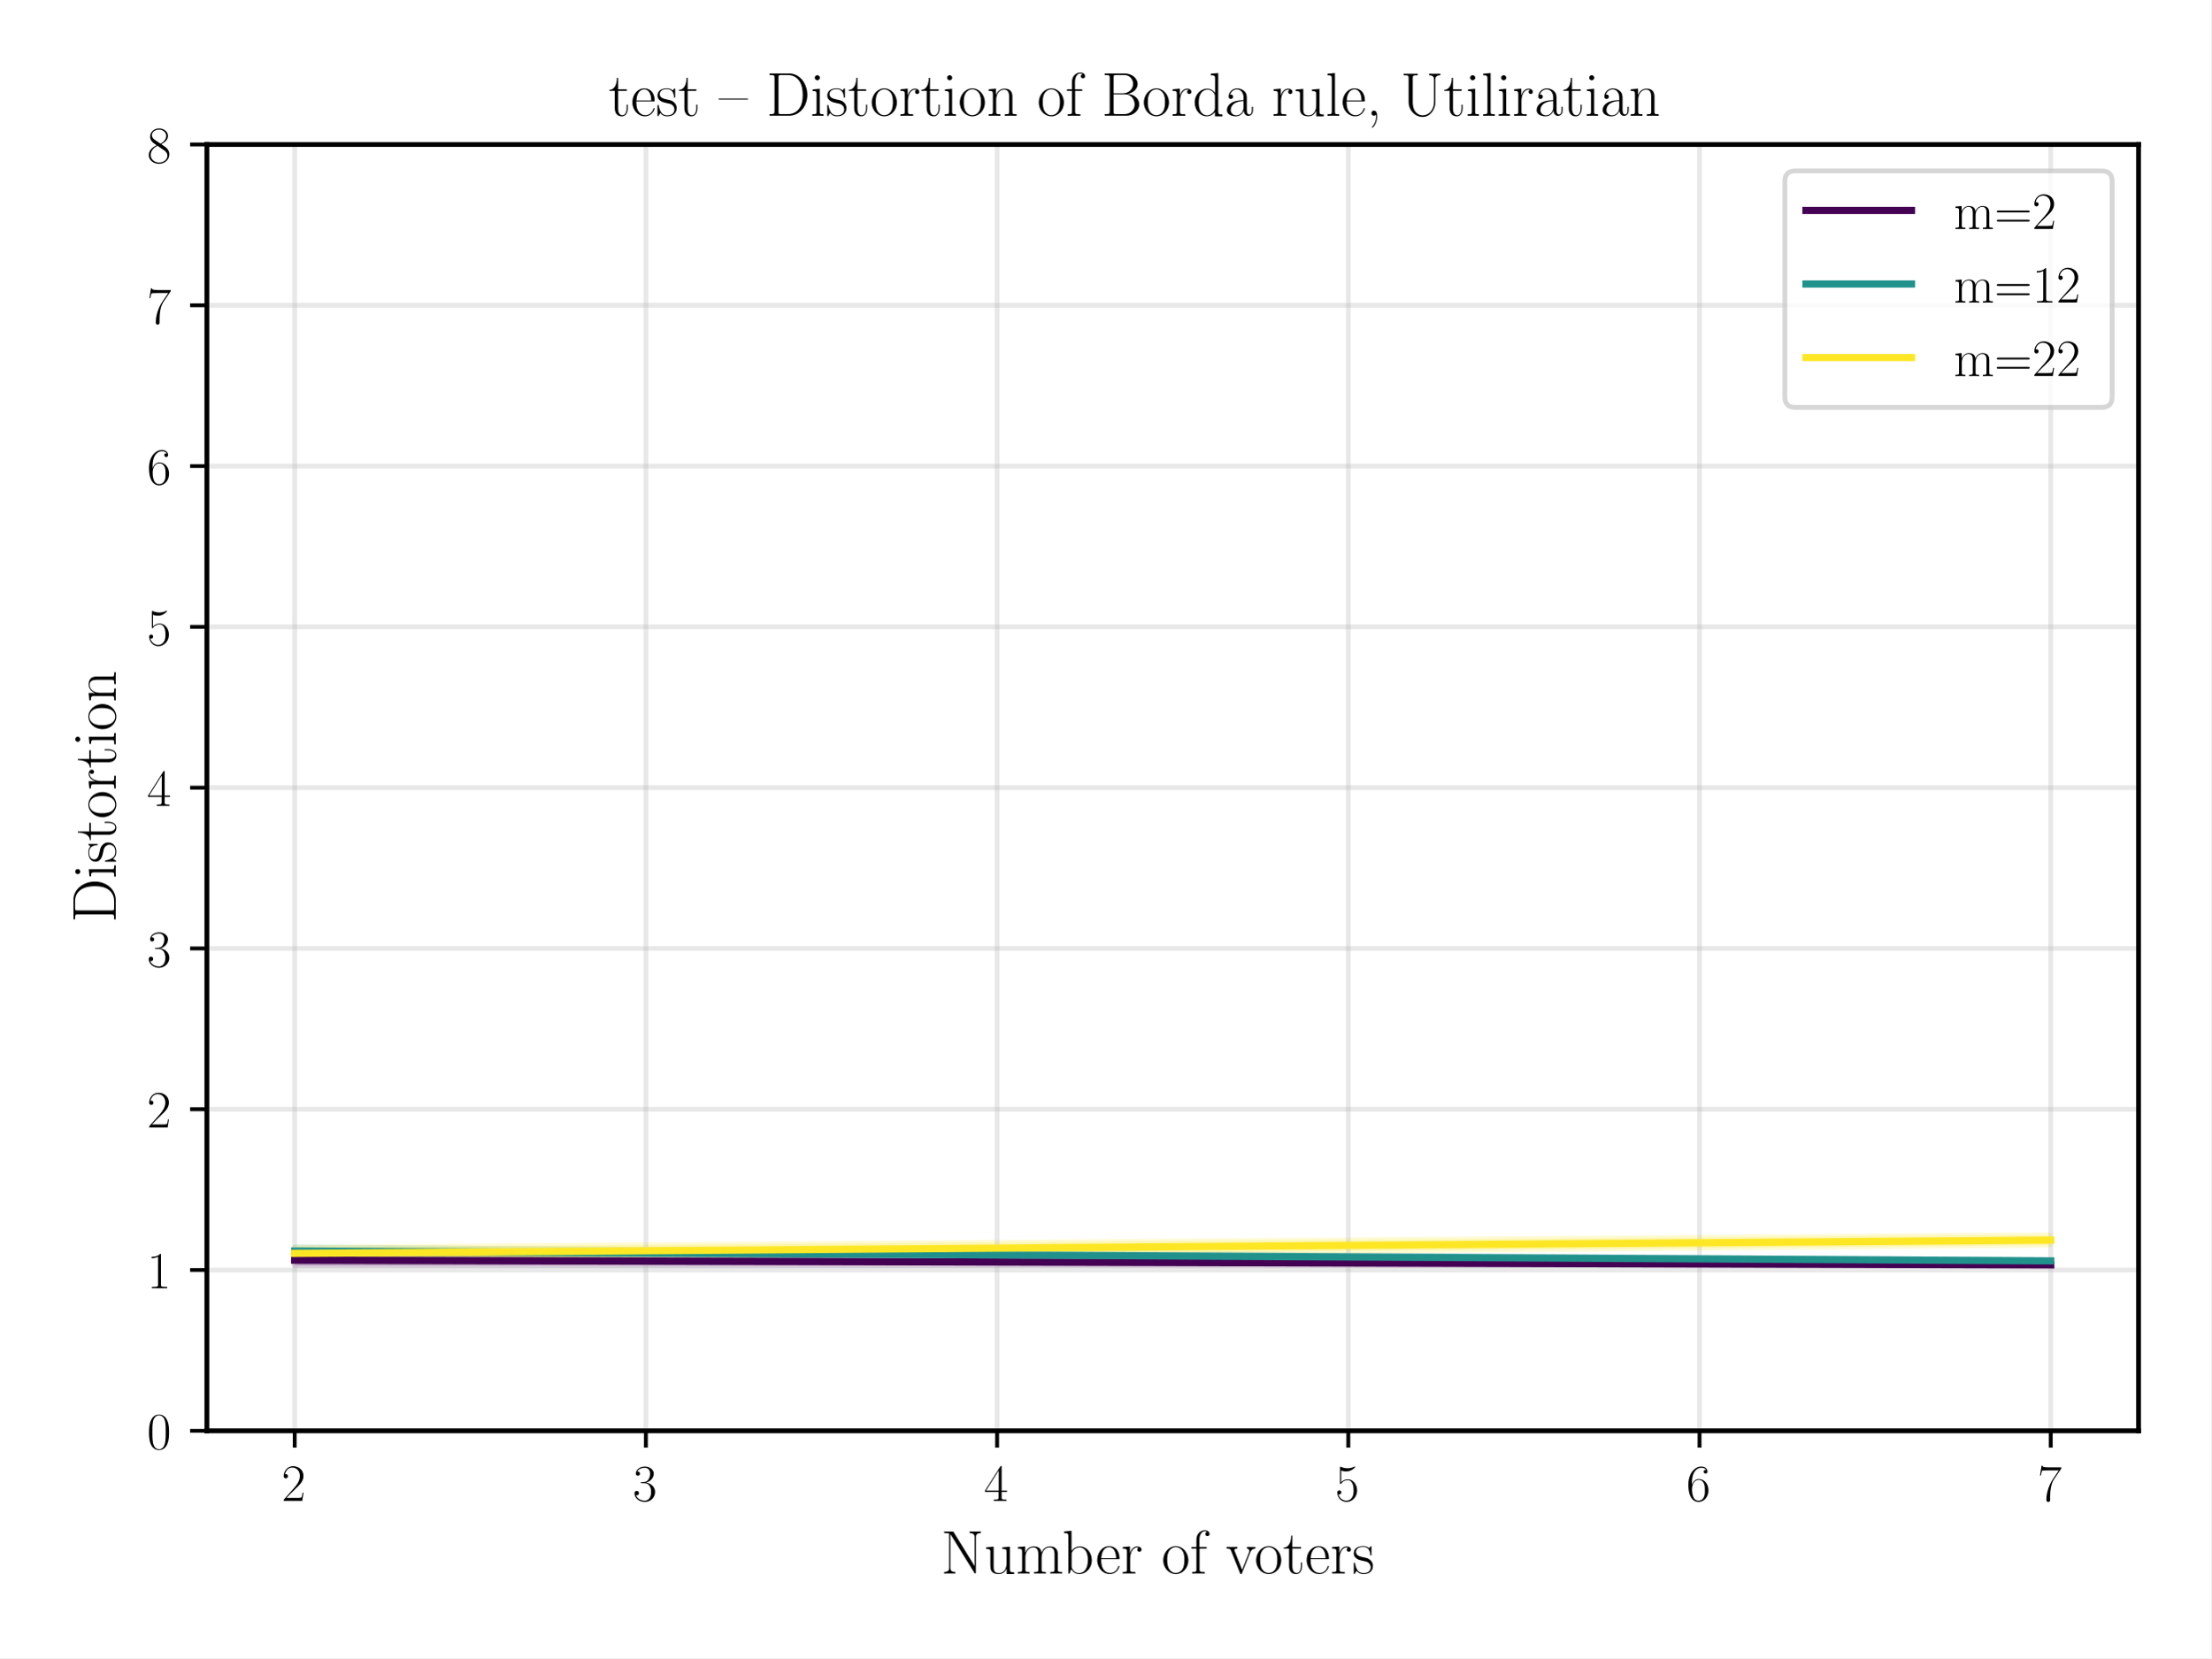
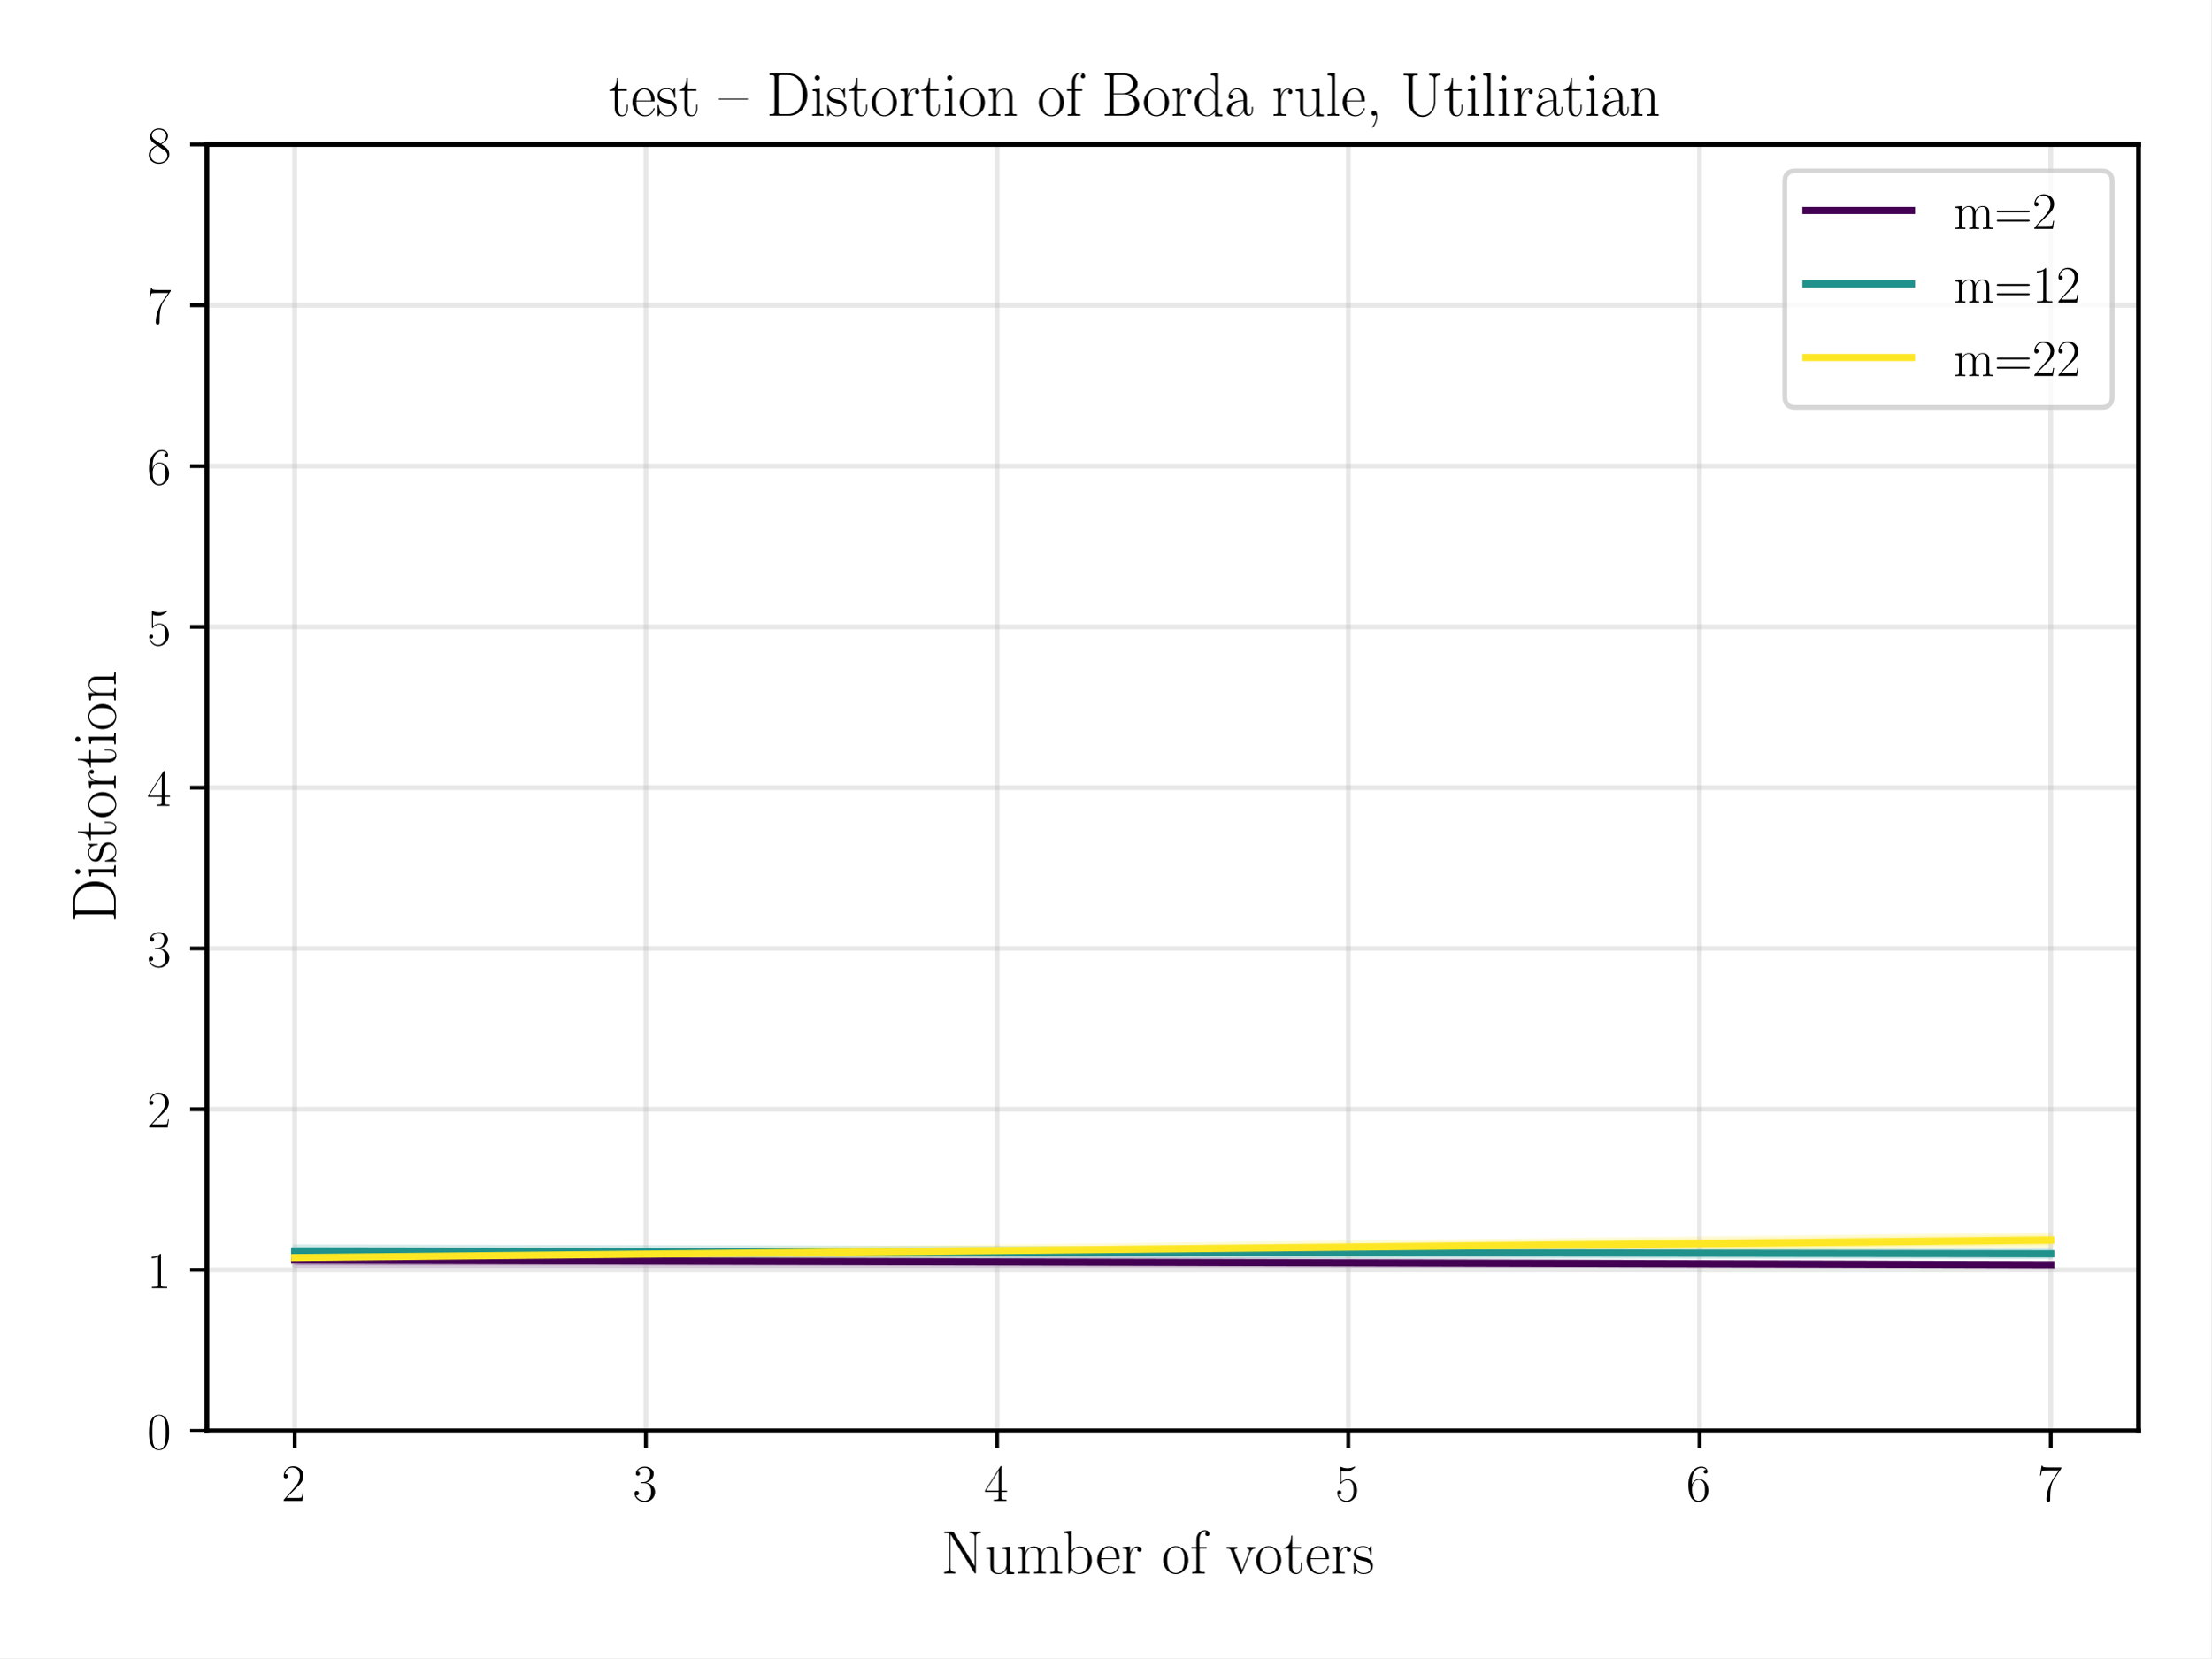
<svg xmlns="http://www.w3.org/2000/svg" xmlns:xlink="http://www.w3.org/1999/xlink" width="460.8pt" height="345.6pt" viewBox="0 0 460.8 345.6" version="1.1">
  <defs>
    <style type="text/css">*{stroke-linejoin: round; stroke-linecap: butt}</style>
  </defs>
  <g id="figure_1">
    <g id="patch_1">
      <path d="M 0 345.6  L 460.8 345.6  L 460.8 0  L 0 0  z " style="fill: #ffffff" />
    </g>
    <g id="axes_1">
      <g id="patch_2">
        <path d="M 43.112 298.226  L 445.68 298.226  L 445.68 30.114  L 43.112 30.114  z " style="fill: #ffffff" />
      </g>
      <g id="PolyCollection_1">
        <defs>
-           <path id="meb7ffbe7e9" d="M 61.41 -84.045  L 61.41 -81.81  L 427.381 -81.819  L 427.381 -82.095  L 427.381 -82.095  L 61.41 -84.045  z " style="stroke: #440154; stroke-opacity: 0.2" />
+           <path id="m16a89fe084" d="M 61.41 -84.045  L 61.41 -81.81  L 427.381 -81.819  L 427.381 -82.095  L 427.381 -82.095  L 61.41 -84.045  z " style="stroke: #440154; stroke-opacity: 0.2" />
        </defs>
-         <g clip-path="url(#padcb91bd7c)">
-           <use xlink:href="#meb7ffbe7e9" x="0" y="345.6" style="fill: #440154; fill-opacity: 0.2; stroke: #440154; stroke-opacity: 0.2" />
+         <g clip-path="url(#pe1d38654e1)">
+           <use xlink:href="#m16a89fe084" x="0" y="345.6" style="fill: #440154; fill-opacity: 0.2; stroke: #440154; stroke-opacity: 0.2" />
        </g>
      </g>
      <g id="PolyCollection_2">
        <defs>
-           <path id="m809e9a9ad5" d="M 61.41 -85.715  L 61.41 -83.941  L 427.381 -82.602  L 427.381 -82.986  L 427.381 -82.986  L 61.41 -85.715  z " style="stroke: #21918c; stroke-opacity: 0.2" />
+           <path id="mdd290b7a30" d="M 61.41 -85.715  L 61.41 -83.941  L 427.381 -83.661  L 427.381 -84.88  L 427.381 -84.88  L 61.41 -85.715  z " style="stroke: #21918c; stroke-opacity: 0.2" />
        </defs>
-         <g clip-path="url(#padcb91bd7c)">
-           <use xlink:href="#m809e9a9ad5" x="0" y="345.6" style="fill: #21918c; fill-opacity: 0.2; stroke: #21918c; stroke-opacity: 0.2" />
+         <g clip-path="url(#pe1d38654e1)">
+           <use xlink:href="#mdd290b7a30" x="0" y="345.6" style="fill: #21918c; fill-opacity: 0.2; stroke: #21918c; stroke-opacity: 0.2" />
        </g>
      </g>
      <g id="PolyCollection_3">
        <defs>
-           <path id="m29d7de7dad" d="M 61.41 -85.625  L 61.41 -83.07  L 427.381 -86.031  L 427.381 -88.213  L 427.381 -88.213  L 61.41 -85.625  z " style="stroke: #fde725; stroke-opacity: 0.2" />
+           <path id="m6c0b43d72c" d="M 61.41 -83.995  L 61.41 -82.942  L 427.381 -86.031  L 427.381 -88.213  L 427.381 -88.213  L 61.41 -83.995  z " style="stroke: #fde725; stroke-opacity: 0.2" />
        </defs>
-         <g clip-path="url(#padcb91bd7c)">
-           <use xlink:href="#m29d7de7dad" x="0" y="345.6" style="fill: #fde725; fill-opacity: 0.2; stroke: #fde725; stroke-opacity: 0.2" />
+         <g clip-path="url(#pe1d38654e1)">
+           <use xlink:href="#m6c0b43d72c" x="0" y="345.6" style="fill: #fde725; fill-opacity: 0.2; stroke: #fde725; stroke-opacity: 0.2" />
        </g>
      </g>
      <g id="matplotlib.axis_1">
        <g id="xtick_1">
          <g id="line2d_1">
-             <path d="M 61.41 298.226  L 61.41 30.114  " clip-path="url(#padcb91bd7c)" style="fill: none; stroke: #b0b0b0; stroke-opacity: 0.3; stroke-linecap: square" />
+             <path d="M 61.41 298.226  L 61.41 30.114  " clip-path="url(#pe1d38654e1)" style="fill: none; stroke: #b0b0b0; stroke-opacity: 0.3; stroke-linecap: square" />
          </g>
          <g id="line2d_2">
            <defs>
-               <path id="m201daa08e9" d="M 0 0  L 0 3.5  " style="stroke: #000000; stroke-width: 0.8" />
+               <path id="m25b49575ff" d="M 0 0  L 0 3.5  " style="stroke: #000000; stroke-width: 0.8" />
            </defs>
            <g>
-               <use xlink:href="#m201daa08e9" x="61.41" y="298.226" style="stroke: #000000; stroke-width: 0.8" />
+               <use xlink:href="#m25b49575ff" x="61.41" y="298.226" style="stroke: #000000; stroke-width: 0.8" />
            </g>
          </g>
          <g id="text_1">
            <g transform="translate(58.67063 312.8368) scale(0.11 -0.11)">
              <defs>
                <path id="CMR17-32" d="M 2669 989  L 2554 989  C 2490 536 2438 459 2413 420  C 2381 369 1920 369 1830 369  L 602 369  C 832 619 1280 1072 1824 1597  C 2214 1967 2669 2402 2669 3035  C 2669 3790 2067 4224 1395 4224  C 691 4224 262 3604 262 3030  C 262 2780 448 2748 525 2748  C 589 2748 781 2787 781 3010  C 781 3207 614 3264 525 3264  C 486 3264 448 3258 422 3245  C 544 3790 915 4058 1306 4058  C 1862 4058 2227 3617 2227 3035  C 2227 2479 1901 2000 1536 1584  L 262 146  L 262 0  L 2515 0  L 2669 989  z " transform="scale(0.015625)" />
              </defs>
              <use xlink:href="#CMR17-32" transform="scale(0.996264)" />
            </g>
          </g>
        </g>
        <g id="xtick_2">
          <g id="line2d_3">
-             <path d="M 134.605 298.226  L 134.605 30.114  " clip-path="url(#padcb91bd7c)" style="fill: none; stroke: #b0b0b0; stroke-opacity: 0.3; stroke-linecap: square" />
+             <path d="M 134.605 298.226  L 134.605 30.114  " clip-path="url(#pe1d38654e1)" style="fill: none; stroke: #b0b0b0; stroke-opacity: 0.3; stroke-linecap: square" />
          </g>
          <g id="line2d_4">
            <g>
-               <use xlink:href="#m201daa08e9" x="134.605" y="298.226" style="stroke: #000000; stroke-width: 0.8" />
+               <use xlink:href="#m25b49575ff" x="134.605" y="298.226" style="stroke: #000000; stroke-width: 0.8" />
            </g>
          </g>
          <g id="text_2">
            <g transform="translate(131.8648 312.8368) scale(0.11 -0.11)">
              <defs>
                <path id="CMR17-33" d="M 1414 2157  C 1984 2157 2234 1662 2234 1090  C 2234 320 1824 25 1453 25  C 1114 25 563 194 390 693  C 422 680 454 680 486 680  C 640 680 755 782 755 948  C 755 1133 614 1216 486 1216  C 378 1216 211 1165 211 926  C 211 335 787 -128 1466 -128  C 2176 -128 2720 430 2720 1085  C 2720 1707 2208 2157 1600 2227  C 2086 2328 2554 2756 2554 3329  C 2554 3820 2048 4179 1472 4179  C 890 4179 378 3829 378 3329  C 378 3110 544 3072 627 3072  C 762 3072 877 3155 877 3321  C 877 3486 762 3569 627 3569  C 602 3569 570 3569 544 3557  C 730 3959 1235 4032 1459 4032  C 1683 4032 2106 3925 2106 3320  C 2106 3143 2080 2828 1862 2550  C 1670 2304 1453 2304 1242 2284  C 1210 2284 1062 2269 1037 2269  C 992 2263 966 2257 966 2208  C 966 2163 973 2157 1101 2157  L 1414 2157  z " transform="scale(0.015625)" />
              </defs>
              <use xlink:href="#CMR17-33" transform="scale(0.996264)" />
            </g>
          </g>
        </g>
        <g id="xtick_3">
          <g id="line2d_5">
-             <path d="M 207.799 298.226  L 207.799 30.114  " clip-path="url(#padcb91bd7c)" style="fill: none; stroke: #b0b0b0; stroke-opacity: 0.3; stroke-linecap: square" />
+             <path d="M 207.799 298.226  L 207.799 30.114  " clip-path="url(#pe1d38654e1)" style="fill: none; stroke: #b0b0b0; stroke-opacity: 0.3; stroke-linecap: square" />
          </g>
          <g id="line2d_6">
            <g>
-               <use xlink:href="#m201daa08e9" x="207.799" y="298.226" style="stroke: #000000; stroke-width: 0.8" />
+               <use xlink:href="#m25b49575ff" x="207.799" y="298.226" style="stroke: #000000; stroke-width: 0.8" />
            </g>
          </g>
          <g id="text_3">
            <g transform="translate(205.0591 312.8368) scale(0.11 -0.11)">
              <defs>
                <path id="CMR17-34" d="M 2150 4122  C 2150 4256 2144 4256 2029 4256  L 128 1254  L 128 1088  L 1779 1088  L 1779 457  C 1779 224 1766 160 1318 160  L 1197 160  L 1197 0  C 1402 0 1747 0 1965 0  C 2182 0 2528 0 2733 0  L 2733 160  L 2611 160  C 2163 160 2150 224 2150 457  L 2150 1088  L 2803 1088  L 2803 1254  L 2150 1254  L 2150 4122  z M 1798 3703  L 1798 1254  L 256 1254  L 1798 3703  z " transform="scale(0.015625)" />
              </defs>
              <use xlink:href="#CMR17-34" transform="scale(0.996264)" />
            </g>
          </g>
        </g>
        <g id="xtick_4">
          <g id="line2d_7">
-             <path d="M 280.993 298.226  L 280.993 30.114  " clip-path="url(#padcb91bd7c)" style="fill: none; stroke: #b0b0b0; stroke-opacity: 0.3; stroke-linecap: square" />
+             <path d="M 280.993 298.226  L 280.993 30.114  " clip-path="url(#pe1d38654e1)" style="fill: none; stroke: #b0b0b0; stroke-opacity: 0.3; stroke-linecap: square" />
          </g>
          <g id="line2d_8">
            <g>
-               <use xlink:href="#m201daa08e9" x="280.993" y="298.226" style="stroke: #000000; stroke-width: 0.8" />
+               <use xlink:href="#m25b49575ff" x="280.993" y="298.226" style="stroke: #000000; stroke-width: 0.8" />
            </g>
          </g>
          <g id="text_4">
            <g transform="translate(278.2533 312.8368) scale(0.11 -0.11)">
              <defs>
                <path id="CMR17-35" d="M 730 3692  C 794 3666 1056 3584 1325 3584  C 1920 3584 2246 3911 2432 4100  C 2432 4157 2432 4192 2394 4192  C 2387 4192 2374 4192 2323 4163  C 2099 4058 1837 3973 1517 3973  C 1325 3973 1037 3999 723 4139  C 653 4171 640 4171 634 4171  C 602 4171 595 4164 595 4037  L 595 2203  C 595 2089 595 2057 659 2057  C 691 2057 704 2070 736 2114  C 941 2401 1222 2522 1542 2522  C 1766 2522 2246 2382 2246 1289  C 2246 1085 2246 715 2054 421  C 1894 159 1645 25 1370 25  C 947 25 518 320 403 814  C 429 807 480 795 506 795  C 589 795 749 840 749 1038  C 749 1210 627 1280 506 1280  C 358 1280 262 1190 262 1011  C 262 454 704 -128 1382 -128  C 2042 -128 2669 440 2669 1264  C 2669 2030 2170 2624 1549 2624  C 1222 2624 947 2503 730 2274  L 730 3692  z " transform="scale(0.015625)" />
              </defs>
              <use xlink:href="#CMR17-35" transform="scale(0.996264)" />
            </g>
          </g>
        </g>
        <g id="xtick_5">
          <g id="line2d_9">
-             <path d="M 354.187 298.226  L 354.187 30.114  " clip-path="url(#padcb91bd7c)" style="fill: none; stroke: #b0b0b0; stroke-opacity: 0.3; stroke-linecap: square" />
+             <path d="M 354.187 298.226  L 354.187 30.114  " clip-path="url(#pe1d38654e1)" style="fill: none; stroke: #b0b0b0; stroke-opacity: 0.3; stroke-linecap: square" />
          </g>
          <g id="line2d_10">
            <g>
-               <use xlink:href="#m201daa08e9" x="354.187" y="298.226" style="stroke: #000000; stroke-width: 0.8" />
+               <use xlink:href="#m25b49575ff" x="354.187" y="298.226" style="stroke: #000000; stroke-width: 0.8" />
            </g>
          </g>
          <g id="text_5">
            <g transform="translate(351.4475 312.8368) scale(0.11 -0.11)">
              <defs>
                <path id="CMR17-36" d="M 678 2176  C 678 3690 1395 4032 1811 4032  C 1946 4032 2272 4009 2400 3776  C 2298 3776 2106 3776 2106 3553  C 2106 3381 2246 3323 2336 3323  C 2394 3323 2566 3348 2566 3560  C 2566 3954 2246 4179 1805 4179  C 1043 4179 243 3390 243 1984  C 243 253 966 -128 1478 -128  C 2099 -128 2688 427 2688 1283  C 2688 2081 2170 2662 1517 2662  C 1126 2662 838 2407 678 1960  L 678 2176  z M 1478 25  C 691 25 691 1200 691 1436  C 691 1896 909 2560 1504 2560  C 1613 2560 1926 2560 2138 2120  C 2253 1870 2253 1609 2253 1289  C 2253 944 2253 690 2118 434  C 1978 171 1773 25 1478 25  z " transform="scale(0.015625)" />
              </defs>
              <use xlink:href="#CMR17-36" transform="scale(0.996264)" />
            </g>
          </g>
        </g>
        <g id="xtick_6">
          <g id="line2d_11">
-             <path d="M 427.381 298.226  L 427.381 30.114  " clip-path="url(#padcb91bd7c)" style="fill: none; stroke: #b0b0b0; stroke-opacity: 0.3; stroke-linecap: square" />
+             <path d="M 427.381 298.226  L 427.381 30.114  " clip-path="url(#pe1d38654e1)" style="fill: none; stroke: #b0b0b0; stroke-opacity: 0.3; stroke-linecap: square" />
          </g>
          <g id="line2d_12">
            <g>
-               <use xlink:href="#m201daa08e9" x="427.381" y="298.226" style="stroke: #000000; stroke-width: 0.8" />
+               <use xlink:href="#m25b49575ff" x="427.381" y="298.226" style="stroke: #000000; stroke-width: 0.8" />
            </g>
          </g>
          <g id="text_6">
            <g transform="translate(424.6417 312.8368) scale(0.11 -0.11)">
              <defs>
                <path id="CMR17-37" d="M 2886 3941  L 2886 4081  L 1382 4081  C 634 4081 621 4165 595 4288  L 480 4288  L 294 3094  L 410 3094  C 429 3215 474 3540 550 3661  C 589 3712 1062 3712 1171 3712  L 2579 3712  L 1869 2661  C 1395 1954 1069 999 1069 165  C 1069 89 1069 -128 1299 -128  C 1530 -128 1530 89 1530 171  L 1530 465  C 1530 1508 1709 2196 2003 2636  L 2886 3941  z " transform="scale(0.015625)" />
              </defs>
              <use xlink:href="#CMR17-37" transform="scale(0.996264)" />
            </g>
          </g>
        </g>
        <g id="text_7">
          <g transform="translate(196.1029 327.9617) scale(0.13 -0.13)">
            <defs>
              <path id="CMR17-4e" d="M 1312 4250  C 1267 4320 1261 4320 1139 4320  L 326 4320  L 326 4160  L 448 4160  C 704 4160 819 4129 838 4122  L 838 610  C 838 451 838 153 326 153  L 326 -13  C 474 0 742 0 902 0  C 1062 0 1331 0 1478 -13  L 1478 153  C 966 153 966 451 966 610  L 966 4033  C 1011 3995 1011 3982 1056 3919  L 3430 76  C 3475 0 3494 0 3526 0  C 3590 0 3590 19 3590 139  L 3590 3705  C 3590 3863 3590 4160 4102 4160  L 4102 4326  C 3955 4320 3686 4320 3526 4320  C 3366 4320 3098 4320 2950 4326  L 2950 4160  C 3462 4160 3462 3862 3462 3703  L 3462 763  L 1312 4250  z " transform="scale(0.015625)" />
              <path id="CMR17-75" d="M 1882 2693  L 1882 2528  C 2259 2528 2317 2489 2317 2186  L 2317 1032  C 2317 500 2029 38 1555 38  C 1030 38 986 348 986 678  L 986 2763  L 211 2693  L 211 2528  C 467 2528 640 2528 646 2274  L 646 1058  C 646 633 646 361 813 183  C 896 101 1056 -64 1517 -64  C 2061 -64 2272 377 2323 506  L 2330 506  L 2330 -63  L 3091 -63  L 3091 128  C 2714 128 2656 166 2656 473  L 2656 2763  L 1882 2693  z " transform="scale(0.015625)" />
              <path id="CMR17-6d" d="M 4326 1933  C 4326 2252 4269 2790 3507 2790  C 3072 2790 2771 2496 2656 2151  L 2650 2151  C 2573 2676 2195 2790 1837 2790  C 1331 2790 1069 2400 973 2144  L 966 2144  L 966 2790  L 211 2720  L 211 2554  C 589 2554 646 2515 646 2208  L 646 428  C 646 184 621 153 211 153  L 211 -13  C 365 0 646 0 813 0  C 979 0 1267 0 1421 -13  L 1421 153  C 1011 153 986 178 986 428  L 986 1658  C 986 2247 1344 2688 1792 2688  C 2266 2688 2317 2266 2317 1958  L 2317 428  C 2317 184 2291 153 1882 153  L 1882 -13  C 2035 0 2317 0 2483 0  C 2650 0 2938 0 3091 -13  L 3091 153  C 2682 153 2656 178 2656 428  L 2656 1658  C 2656 2247 3014 2688 3462 2688  C 3936 2688 3987 2266 3987 1958  L 3987 428  C 3987 184 3962 153 3552 153  L 3552 -13  C 3706 0 3987 0 4154 0  C 4320 0 4608 0 4762 -13  L 4762 153  C 4352 153 4326 178 4326 428  L 4326 1933  z " transform="scale(0.015625)" />
              <path id="CMR17-62" d="M 960 4396  L 198 4326  L 198 4160  C 576 4160 634 4122 634 3817  L 634 -13  L 749 -13  L 934 441  C 1120 141 1395 -64 1766 -64  C 2406 -64 3053 500 3053 1370  C 3053 2188 2477 2790 1830 2790  C 1434 2790 1152 2579 960 2330  L 960 4396  z M 973 2004  C 973 2118 973 2138 1062 2272  C 1312 2657 1670 2688 1792 2688  C 1984 2688 2643 2585 2643 1376  C 2643 108 1888 38 1734 38  C 1536 38 1248 114 1043 486  C 973 608 973 621 973 735  L 973 2004  z " transform="scale(0.015625)" />
              <path id="CMR17-65" d="M 2438 1472  C 2464 1498 2464 1511 2464 1576  C 2464 2238 2118 2816 1389 2816  C 710 2816 173 2169 173 1383  C 173 551 781 -64 1459 -64  C 2176 -64 2458 607 2458 740  C 2458 784 2419 784 2406 784  C 2362 784 2355 771 2330 696  C 2189 265 1837 51 1504 51  C 1229 51 954 203 781 480  C 582 803 582 1176 582 1472  L 2438 1472  z M 589 1568  C 634 2505 1126 2714 1382 2714  C 1818 2714 2112 2297 2118 1568  L 589 1568  z " transform="scale(0.015625)" />
              <path id="CMR17-72" d="M 960 1497  C 960 2112 1222 2688 1702 2688  C 1747 2688 1792 2682 1837 2662  C 1837 2662 1696 2617 1696 2452  C 1696 2298 1818 2234 1914 2234  C 1990 2234 2131 2279 2131 2458  C 2131 2663 1926 2790 1709 2790  C 1222 2790 1011 2317 947 2093  L 941 2093  L 941 2790  L 198 2720  L 198 2554  C 576 2554 634 2515 634 2208  L 634 428  C 634 184 608 153 198 153  L 198 -13  C 352 0 646 0 813 0  C 998 0 1325 0 1498 -13  L 1498 153  C 1037 153 960 153 960 440  L 960 1497  z " transform="scale(0.015625)" />
              <path id="CMR17-6f" d="M 2758 1356  C 2758 2176 2163 2816 1466 2816  C 768 2816 173 2176 173 1356  C 173 551 768 -64 1466 -64  C 2163 -64 2758 551 2758 1356  z M 1466 51  C 1165 51 909 230 762 480  C 602 767 582 1126 582 1408  C 582 1677 595 2010 762 2298  C 890 2509 1139 2714 1466 2714  C 1754 2714 1997 2554 2150 2330  C 2349 2029 2349 1607 2349 1408  C 2349 1158 2336 775 2163 467  C 1984 173 1709 51 1466 51  z " transform="scale(0.015625)" />
              <path id="CMR17-66" d="M 979 2560  L 1709 2560  L 1709 2725  L 966 2725  L 966 3494  C 966 4022 1235 4352 1510 4352  C 1594 4352 1690 4327 1754 4282  C 1702 4269 1568 4225 1568 4067  C 1568 3901 1696 3850 1786 3850  C 1875 3850 2003 3901 2003 4067  C 2003 4308 1773 4454 1517 4454  C 1152 4454 653 4156 653 3481  L 653 2725  L 141 2725  L 141 2560  L 653 2560  L 653 427  C 653 184 627 153 218 153  L 218 -13  C 371 0 666 0 832 0  C 1018 0 1344 0 1517 -13  L 1517 153  C 1056 153 979 153 979 439  L 979 2560  z " transform="scale(0.015625)" />
              <path id="CMR17-76" d="M 2502 2163  C 2560 2304 2662 2560 3034 2560  L 3034 2726  C 2912 2726 2752 2726 2630 2726  C 2496 2726 2285 2726 2157 2732  L 2157 2566  C 2317 2553 2406 2477 2406 2311  C 2406 2253 2406 2240 2368 2151  L 1664 377  L 902 2286  C 864 2369 864 2381 864 2407  C 864 2560 1075 2560 1171 2560  L 1171 2732  C 1018 2726 736 2726 576 2726  C 403 2726 205 2726 64 2732  L 64 2560  C 307 2560 442 2560 518 2362  L 1446 44  C 1485 -51 1491 -64 1549 -64  C 1606 -64 1613 -51 1651 44  L 2502 2163  z " transform="scale(0.015625)" />
              <path id="CMR17-74" d="M 966 2560  L 1862 2560  L 1862 2725  L 966 2725  L 966 3904  L 851 3904  C 838 3245 614 2668 70 2668  L 70 2560  L 627 2560  L 627 771  C 627 650 627 -64 1370 -64  C 1747 -64 1965 306 1965 777  L 1965 1140  L 1850 1140  L 1850 783  C 1850 344 1677 51 1408 51  C 1222 51 966 178 966 758  L 966 2560  z " transform="scale(0.015625)" />
              <path id="CMR17-73" d="M 1978 2697  C 1978 2813 1971 2819 1933 2819  C 1907 2819 1901 2813 1824 2717  C 1805 2691 1747 2626 1728 2601  C 1523 2819 1235 2819 1126 2819  C 416 2819 160 2447 160 2076  C 160 1498 813 1365 998 1325  C 1402 1243 1542 1217 1677 1101  C 1760 1025 1901 884 1901 654  C 1901 384 1747 38 1158 38  C 602 38 403 460 288 1021  C 269 1110 269 1117 218 1117  C 166 1117 160 1110 160 983  L 160 63  C 160 -51 166 -58 205 -58  C 237 -58 243 -51 275 0  C 314 57 410 211 448 276  C 576 103 800 -64 1158 -64  C 1792 -64 2131 283 2131 784  C 2131 1112 1958 1285 1875 1362  C 1683 1561 1459 1606 1190 1657  C 838 1735 390 1825 390 2217  C 390 2383 480 2737 1126 2737  C 1811 2737 1850 2094 1862 1888  C 1869 1856 1901 1849 1920 1849  C 1978 1849 1978 1869 1978 1978  L 1978 2697  z " transform="scale(0.015625)" />
            </defs>
            <use xlink:href="#CMR17-4e" transform="scale(0.996264)" />
            <use xlink:href="#CMR17-75" transform="translate(69.07243 0) scale(0.996264)" />
            <use xlink:href="#CMR17-6d" transform="translate(119.9678 0) scale(0.996264)" />
            <use xlink:href="#CMR17-62" transform="translate(194.2849 0) scale(0.996264)" />
            <use xlink:href="#CMR17-65" transform="translate(247.7827 0) scale(0.996264)" />
            <use xlink:href="#CMR17-72" transform="translate(288.2684 0) scale(0.996264)" />
            <use xlink:href="#CMR17-6f" transform="translate(353.6251 0) scale(0.996264)" />
            <use xlink:href="#CMR17-66" transform="translate(399.3156 0) scale(0.996264)" />
            <use xlink:href="#CMR17-76" transform="translate(456.8651 0) scale(0.996264)" />
            <use xlink:href="#CMR17-6f" transform="translate(502.5556 0) scale(0.996264)" />
            <use xlink:href="#CMR17-74" transform="translate(548.246 0) scale(0.996264)" />
            <use xlink:href="#CMR17-65" transform="translate(583.5268 0) scale(0.996264)" />
            <use xlink:href="#CMR17-72" transform="translate(624.0125 0) scale(0.996264)" />
            <use xlink:href="#CMR17-73" transform="translate(659.2932 0) scale(0.996264)" />
          </g>
        </g>
      </g>
      <g id="matplotlib.axis_2">
        <g id="ytick_1">
          <g id="line2d_13">
-             <path d="M 43.112 298.226  L 445.68 298.226  " clip-path="url(#padcb91bd7c)" style="fill: none; stroke: #b0b0b0; stroke-opacity: 0.3; stroke-linecap: square" />
+             <path d="M 43.112 298.226  L 445.68 298.226  " clip-path="url(#pe1d38654e1)" style="fill: none; stroke: #b0b0b0; stroke-opacity: 0.3; stroke-linecap: square" />
          </g>
          <g id="line2d_14">
            <defs>
-               <path id="me4d052ed45" d="M 0 0  L -3.5 0  " style="stroke: #000000; stroke-width: 0.8" />
+               <path id="mdb03e33aa9" d="M 0 0  L -3.5 0  " style="stroke: #000000; stroke-width: 0.8" />
            </defs>
            <g>
-               <use xlink:href="#me4d052ed45" x="43.112" y="298.226" style="stroke: #000000; stroke-width: 0.8" />
+               <use xlink:href="#mdb03e33aa9" x="43.112" y="298.226" style="stroke: #000000; stroke-width: 0.8" />
            </g>
          </g>
          <g id="text_8">
            <g transform="translate(30.63234 302.0316) scale(0.11 -0.11)">
              <defs>
                <path id="CMR17-30" d="M 2688 2025  C 2688 2416 2682 3080 2413 3591  C 2176 4039 1798 4198 1466 4198  C 1158 4198 768 4058 525 3597  C 269 3118 243 2524 243 2025  C 243 1661 250 1106 448 619  C 723 -39 1216 -128 1466 -128  C 1760 -128 2208 -7 2470 600  C 2662 1042 2688 1559 2688 2025  z M 1466 -26  C 1056 -26 813 325 723 812  C 653 1188 653 1738 653 2096  C 653 2588 653 2997 736 3387  C 858 3929 1216 4096 1466 4096  C 1728 4096 2067 3923 2189 3400  C 2272 3036 2278 2607 2278 2096  C 2278 1680 2278 1169 2202 792  C 2067 95 1690 -26 1466 -26  z " transform="scale(0.015625)" />
              </defs>
              <use xlink:href="#CMR17-30" transform="scale(0.996264)" />
            </g>
          </g>
        </g>
        <g id="ytick_2">
          <g id="line2d_15">
-             <path d="M 43.112 264.712  L 445.68 264.712  " clip-path="url(#padcb91bd7c)" style="fill: none; stroke: #b0b0b0; stroke-opacity: 0.3; stroke-linecap: square" />
+             <path d="M 43.112 264.712  L 445.68 264.712  " clip-path="url(#pe1d38654e1)" style="fill: none; stroke: #b0b0b0; stroke-opacity: 0.3; stroke-linecap: square" />
          </g>
          <g id="line2d_16">
            <g>
-               <use xlink:href="#me4d052ed45" x="43.112" y="264.712" style="stroke: #000000; stroke-width: 0.8" />
+               <use xlink:href="#mdb03e33aa9" x="43.112" y="264.712" style="stroke: #000000; stroke-width: 0.8" />
            </g>
          </g>
          <g id="text_9">
            <g transform="translate(30.63234 268.5175) scale(0.11 -0.11)">
              <defs>
                <path id="CMR17-31" d="M 1702 4058  C 1702 4192 1696 4192 1606 4192  C 1357 3916 979 3827 621 3827  C 602 3827 570 3827 563 3808  C 557 3795 557 3782 557 3648  C 755 3648 1088 3686 1344 3839  L 1344 461  C 1344 236 1331 160 781 160  L 589 160  L 589 0  C 896 0 1216 0 1523 0  C 1830 0 2150 0 2458 0  L 2458 160  L 2266 160  C 1715 160 1702 230 1702 458  L 1702 4058  z " transform="scale(0.015625)" />
              </defs>
              <use xlink:href="#CMR17-31" transform="scale(0.996264)" />
            </g>
          </g>
        </g>
        <g id="ytick_3">
          <g id="line2d_17">
-             <path d="M 43.112 231.198  L 445.68 231.198  " clip-path="url(#padcb91bd7c)" style="fill: none; stroke: #b0b0b0; stroke-opacity: 0.3; stroke-linecap: square" />
+             <path d="M 43.112 231.198  L 445.68 231.198  " clip-path="url(#pe1d38654e1)" style="fill: none; stroke: #b0b0b0; stroke-opacity: 0.3; stroke-linecap: square" />
          </g>
          <g id="line2d_18">
            <g>
-               <use xlink:href="#me4d052ed45" x="43.112" y="231.198" style="stroke: #000000; stroke-width: 0.8" />
+               <use xlink:href="#mdb03e33aa9" x="43.112" y="231.198" style="stroke: #000000; stroke-width: 0.8" />
            </g>
          </g>
          <g id="text_10">
            <g transform="translate(30.63234 235.0035) scale(0.11 -0.11)">
              <use xlink:href="#CMR17-32" transform="scale(0.996264)" />
            </g>
          </g>
        </g>
        <g id="ytick_4">
          <g id="line2d_19">
-             <path d="M 43.112 197.684  L 445.68 197.684  " clip-path="url(#padcb91bd7c)" style="fill: none; stroke: #b0b0b0; stroke-opacity: 0.3; stroke-linecap: square" />
+             <path d="M 43.112 197.684  L 445.68 197.684  " clip-path="url(#pe1d38654e1)" style="fill: none; stroke: #b0b0b0; stroke-opacity: 0.3; stroke-linecap: square" />
          </g>
          <g id="line2d_20">
            <g>
-               <use xlink:href="#me4d052ed45" x="43.112" y="197.684" style="stroke: #000000; stroke-width: 0.8" />
+               <use xlink:href="#mdb03e33aa9" x="43.112" y="197.684" style="stroke: #000000; stroke-width: 0.8" />
            </g>
          </g>
          <g id="text_11">
            <g transform="translate(30.63234 201.4894) scale(0.11 -0.11)">
              <use xlink:href="#CMR17-33" transform="scale(0.996264)" />
            </g>
          </g>
        </g>
        <g id="ytick_5">
          <g id="line2d_21">
-             <path d="M 43.112 164.17  L 445.68 164.17  " clip-path="url(#padcb91bd7c)" style="fill: none; stroke: #b0b0b0; stroke-opacity: 0.3; stroke-linecap: square" />
+             <path d="M 43.112 164.17  L 445.68 164.17  " clip-path="url(#pe1d38654e1)" style="fill: none; stroke: #b0b0b0; stroke-opacity: 0.3; stroke-linecap: square" />
          </g>
          <g id="line2d_22">
            <g>
-               <use xlink:href="#me4d052ed45" x="43.112" y="164.17" style="stroke: #000000; stroke-width: 0.8" />
+               <use xlink:href="#mdb03e33aa9" x="43.112" y="164.17" style="stroke: #000000; stroke-width: 0.8" />
            </g>
          </g>
          <g id="text_12">
            <g transform="translate(30.63234 167.9754) scale(0.11 -0.11)">
              <use xlink:href="#CMR17-34" transform="scale(0.996264)" />
            </g>
          </g>
        </g>
        <g id="ytick_6">
          <g id="line2d_23">
-             <path d="M 43.112 130.656  L 445.68 130.656  " clip-path="url(#padcb91bd7c)" style="fill: none; stroke: #b0b0b0; stroke-opacity: 0.3; stroke-linecap: square" />
+             <path d="M 43.112 130.656  L 445.68 130.656  " clip-path="url(#pe1d38654e1)" style="fill: none; stroke: #b0b0b0; stroke-opacity: 0.3; stroke-linecap: square" />
          </g>
          <g id="line2d_24">
            <g>
-               <use xlink:href="#me4d052ed45" x="43.112" y="130.656" style="stroke: #000000; stroke-width: 0.8" />
+               <use xlink:href="#mdb03e33aa9" x="43.112" y="130.656" style="stroke: #000000; stroke-width: 0.8" />
            </g>
          </g>
          <g id="text_13">
            <g transform="translate(30.63234 134.4613) scale(0.11 -0.11)">
              <use xlink:href="#CMR17-35" transform="scale(0.996264)" />
            </g>
          </g>
        </g>
        <g id="ytick_7">
          <g id="line2d_25">
-             <path d="M 43.112 97.142  L 445.68 97.142  " clip-path="url(#padcb91bd7c)" style="fill: none; stroke: #b0b0b0; stroke-opacity: 0.3; stroke-linecap: square" />
+             <path d="M 43.112 97.142  L 445.68 97.142  " clip-path="url(#pe1d38654e1)" style="fill: none; stroke: #b0b0b0; stroke-opacity: 0.3; stroke-linecap: square" />
          </g>
          <g id="line2d_26">
            <g>
-               <use xlink:href="#me4d052ed45" x="43.112" y="97.142" style="stroke: #000000; stroke-width: 0.8" />
+               <use xlink:href="#mdb03e33aa9" x="43.112" y="97.142" style="stroke: #000000; stroke-width: 0.8" />
            </g>
          </g>
          <g id="text_14">
            <g transform="translate(30.63234 100.9473) scale(0.11 -0.11)">
              <use xlink:href="#CMR17-36" transform="scale(0.996264)" />
            </g>
          </g>
        </g>
        <g id="ytick_8">
          <g id="line2d_27">
-             <path d="M 43.112 63.628  L 445.68 63.628  " clip-path="url(#padcb91bd7c)" style="fill: none; stroke: #b0b0b0; stroke-opacity: 0.3; stroke-linecap: square" />
+             <path d="M 43.112 63.628  L 445.68 63.628  " clip-path="url(#pe1d38654e1)" style="fill: none; stroke: #b0b0b0; stroke-opacity: 0.3; stroke-linecap: square" />
          </g>
          <g id="line2d_28">
            <g>
-               <use xlink:href="#me4d052ed45" x="43.112" y="63.628" style="stroke: #000000; stroke-width: 0.8" />
+               <use xlink:href="#mdb03e33aa9" x="43.112" y="63.628" style="stroke: #000000; stroke-width: 0.8" />
            </g>
          </g>
          <g id="text_15">
            <g transform="translate(30.63234 67.43325) scale(0.11 -0.11)">
              <use xlink:href="#CMR17-37" transform="scale(0.996264)" />
            </g>
          </g>
        </g>
        <g id="ytick_9">
          <g id="line2d_29">
-             <path d="M 43.112 30.114  L 445.68 30.114  " clip-path="url(#padcb91bd7c)" style="fill: none; stroke: #b0b0b0; stroke-opacity: 0.3; stroke-linecap: square" />
+             <path d="M 43.112 30.114  L 445.68 30.114  " clip-path="url(#pe1d38654e1)" style="fill: none; stroke: #b0b0b0; stroke-opacity: 0.3; stroke-linecap: square" />
          </g>
          <g id="line2d_30">
            <g>
-               <use xlink:href="#me4d052ed45" x="43.112" y="30.114" style="stroke: #000000; stroke-width: 0.8" />
+               <use xlink:href="#mdb03e33aa9" x="43.112" y="30.114" style="stroke: #000000; stroke-width: 0.8" />
            </g>
          </g>
          <g id="text_16">
            <g transform="translate(30.63234 33.9192) scale(0.11 -0.11)">
              <defs>
                <path id="CMR17-38" d="M 1741 2264  C 2144 2467 2554 2773 2554 3263  C 2554 3841 1990 4179 1472 4179  C 890 4179 378 3759 378 3180  C 378 3021 416 2747 666 2505  C 730 2442 998 2251 1171 2130  C 883 1983 211 1634 211 934  C 211 279 838 -128 1459 -128  C 2144 -128 2720 362 2720 1010  C 2720 1590 2330 1857 2074 2029  L 1741 2264  z M 902 2822  C 851 2854 595 3051 595 3351  C 595 3739 998 4032 1459 4032  C 1965 4032 2336 3676 2336 3262  C 2336 2669 1670 2331 1638 2331  C 1632 2331 1626 2331 1574 2370  L 902 2822  z M 2080 1519  C 2176 1449 2483 1240 2483 851  C 2483 381 2010 25 1472 25  C 890 25 448 438 448 940  C 448 1443 838 1862 1280 2060  L 2080 1519  z " transform="scale(0.015625)" />
              </defs>
              <use xlink:href="#CMR17-38" transform="scale(0.996264)" />
            </g>
          </g>
        </g>
        <g id="text_17">
          <g transform="translate(24.11403 192.2973) rotate(-90) scale(0.13 -0.13)">
            <defs>
              <path id="CMR17-44" d="M 333 4352  L 333 4186  C 774 4186 845 4186 845 3900  L 845 452  C 845 166 774 166 333 166  L 333 0  L 2368 0  C 3398 0 4224 943 4224 2141  C 4224 3346 3411 4352 2368 4352  L 333 4352  z M 1523 166  C 1267 166 1254 197 1254 414  L 1254 3938  C 1254 4155 1267 4186 1523 4186  L 2240 4186  C 2771 4186 3750 3874 3750 2141  C 3750 1242 3488 879 3366 707  C 3213 510 2848 166 2240 166  L 1523 166  z " transform="scale(0.015625)" />
              <path id="CMR17-69" d="M 992 3909  C 992 4049 877 4170 730 4170  C 589 4170 467 4056 467 3909  C 467 3769 582 3648 730 3648  C 870 3648 992 3763 992 3909  z M 243 2706  L 243 2541  C 602 2541 653 2502 653 2197  L 653 427  C 653 184 627 153 218 153  L 218 -13  C 371 0 646 0 806 0  C 960 0 1222 0 1370 -13  L 1370 153  C 992 153 979 191 979 420  L 979 2776  L 243 2706  z " transform="scale(0.015625)" />
              <path id="CMR17-6e" d="M 2656 1933  C 2656 2259 2592 2790 1837 2790  C 1331 2790 1069 2400 973 2144  L 966 2144  L 966 2790  L 211 2720  L 211 2554  C 589 2554 646 2515 646 2208  L 646 428  C 646 184 621 153 211 153  L 211 -13  C 365 0 646 0 813 0  C 979 0 1267 0 1421 -13  L 1421 153  C 1011 153 986 178 986 428  L 986 1658  C 986 2247 1344 2688 1792 2688  C 2266 2688 2317 2266 2317 1958  L 2317 428  C 2317 184 2291 153 1882 153  L 1882 -13  C 2035 0 2317 0 2483 0  C 2650 0 2938 0 3091 -13  L 3091 153  C 2682 153 2656 178 2656 428  L 2656 1933  z " transform="scale(0.015625)" />
            </defs>
            <use xlink:href="#CMR17-44" transform="scale(0.996264)" />
            <use xlink:href="#CMR17-69" transform="translate(70.39356 0) scale(0.996264)" />
            <use xlink:href="#CMR17-73" transform="translate(95.26461 0) scale(0.996264)" />
            <use xlink:href="#CMR17-74" transform="translate(131.066 0) scale(0.996264)" />
            <use xlink:href="#CMR17-6f" transform="translate(166.3467 0) scale(0.996264)" />
            <use xlink:href="#CMR17-72" transform="translate(212.0372 0) scale(0.996264)" />
            <use xlink:href="#CMR17-74" transform="translate(247.318 0) scale(0.996264)" />
            <use xlink:href="#CMR17-69" transform="translate(282.5987 0) scale(0.996264)" />
            <use xlink:href="#CMR17-6f" transform="translate(307.4698 0) scale(0.996264)" />
            <use xlink:href="#CMR17-6e" transform="translate(353.1603 0) scale(0.996264)" />
          </g>
        </g>
      </g>
      <g id="line2d_31">
-         <path d="M 61.41 262.672  L 427.381 263.643  " clip-path="url(#padcb91bd7c)" style="fill: none; stroke: #440154; stroke-width: 1.5; stroke-linecap: square" />
+         <path d="M 61.41 262.672  L 427.381 263.643  " clip-path="url(#pe1d38654e1)" style="fill: none; stroke: #440154; stroke-width: 1.5; stroke-linecap: square" />
      </g>
      <g id="line2d_32">
-         <path d="M 61.41 260.772  L 427.381 262.806  " clip-path="url(#padcb91bd7c)" style="fill: none; stroke: #21918c; stroke-width: 1.5; stroke-linecap: square" />
+         <path d="M 61.41 260.772  L 427.381 261.33  " clip-path="url(#pe1d38654e1)" style="fill: none; stroke: #21918c; stroke-width: 1.5; stroke-linecap: square" />
      </g>
      <g id="line2d_33">
-         <path d="M 61.41 261.252  L 427.381 258.478  " clip-path="url(#padcb91bd7c)" style="fill: none; stroke: #fde725; stroke-width: 1.5; stroke-linecap: square" />
+         <path d="M 61.41 262.131  L 427.381 258.478  " clip-path="url(#pe1d38654e1)" style="fill: none; stroke: #fde725; stroke-width: 1.5; stroke-linecap: square" />
      </g>
      <g id="patch_3">
        <path d="M 43.112 298.226  L 43.112 30.114  " style="fill: none; stroke: #000000; stroke-linejoin: miter; stroke-linecap: square" />
      </g>
      <g id="patch_4">
        <path d="M 445.68 298.226  L 445.68 30.114  " style="fill: none; stroke: #000000; stroke-linejoin: miter; stroke-linecap: square" />
      </g>
      <g id="patch_5">
        <path d="M 43.112 298.226  L 445.68 298.226  " style="fill: none; stroke: #000000; stroke-linejoin: miter; stroke-linecap: square" />
      </g>
      <g id="patch_6">
        <path d="M 43.112 30.114  L 445.68 30.114  " style="fill: none; stroke: #000000; stroke-linejoin: miter; stroke-linecap: square" />
      </g>
      <g id="text_18">
        <g transform="translate(126.8501 24.11403) scale(0.13 -0.13)">
          <defs>
            <path id="CMR17-7b" d="M 2970 1664  L 2970 1766  L -38 1766  L -38 1664  L 2970 1664  z " transform="scale(0.015625)" />
            <path id="CMR17-42" d="M 333 4352  L 333 4186  C 774 4186 845 4186 845 3900  L 845 452  C 845 166 774 166 333 166  L 333 0  L 2534 0  C 3354 0 3885 583 3885 1164  C 3885 1741 3360 2233 2675 2233  C 3290 2356 3718 2771 3718 3264  C 3718 3802 3194 4352 2368 4352  L 333 4352  z M 1248 2304  L 1248 3937  C 1248 4155 1261 4186 1517 4186  L 2336 4186  C 2970 4186 3251 3674 3251 3277  C 3251 2791 2861 2304 2170 2304  L 1248 2304  z M 1517 166  C 1261 166 1248 197 1248 413  L 1248 2202  L 2432 2202  C 3091 2202 3411 1625 3411 1162  C 3411 699 3046 166 2349 166  L 1517 166  z " transform="scale(0.015625)" />
            <path id="CMR17-64" d="M 1869 4326  L 1869 4160  C 2246 4160 2304 4122 2304 3820  L 2304 2345  C 2278 2377 2016 2790 1498 2790  C 845 2790 211 2208 211 1364  C 211 525 806 -64 1434 -64  C 1978 -64 2259 337 2291 380  L 2291 -63  L 3066 -63  L 3066 128  C 2688 128 2630 166 2630 473  L 2630 4396  L 1869 4326  z M 2291 755  C 2291 563 2176 390 2029 262  C 1811 70 1594 38 1472 38  C 1286 38 621 134 621 1356  C 621 2612 1363 2688 1530 2688  C 1824 2688 2061 2522 2208 2291  C 2291 2157 2291 2138 2291 2023  L 2291 755  z " transform="scale(0.015625)" />
            <path id="CMR17-61" d="M 2304 1653  C 2304 2072 2304 2294 2035 2543  C 1798 2752 1523 2816 1306 2816  C 800 2816 435 2407 435 1971  C 435 1728 627 1728 666 1728  C 749 1728 896 1778 896 1954  C 896 2112 774 2181 666 2181  C 640 2181 608 2174 589 2168  C 723 2592 1069 2714 1293 2714  C 1613 2714 1965 2429 1965 1885  L 1965 1600  C 1587 1600 1133 1549 774 1357  C 371 1133 256 813 256 570  C 256 77 832 -64 1171 -64  C 1523 -64 1850 139 1990 511  C 2003 233 2182 -18 2464 -18  C 2598 -18 2938 70 2938 567  L 2938 920  L 2822 920  L 2822 562  C 2822 178 2650 128 2566 128  C 2304 128 2304 458 2304 738  L 2304 1653  z M 1965 870  C 1965 317 1568 38 1216 38  C 896 38 646 275 646 570  C 646 761 730 1100 1101 1305  C 1408 1478 1760 1504 1965 1504  L 1965 870  z " transform="scale(0.015625)" />
            <path id="CMR17-6c" d="M 979 4396  L 218 4326  L 218 4160  C 595 4160 653 4122 653 3817  L 653 426  C 653 184 627 153 218 153  L 218 -13  C 371 0 653 0 813 0  C 979 0 1261 0 1414 -13  L 1414 153  C 1005 153 979 178 979 426  L 979 4396  z " transform="scale(0.015625)" />
            <path id="CMR17-2c" d="M 1011 102  C 1024 45 1024 25 1024 -77  C 1024 -463 896 -817 627 -1139  C 595 -1170 595 -1183 595 -1197  C 595 -1222 621 -1248 646 -1248  C 685 -1248 1126 -799 1126 -87  C 1126 124 1101 522 800 522  C 659 522 538 427 538 261  C 538 96 659 0 800 0  C 877 0 960 32 1011 102  z " transform="scale(0.015625)" />
            <path id="CMR17-55" d="M 3456 1433  C 3456 579 2899 38 2291 38  C 1965 38 1670 210 1491 477  C 1286 783 1261 1178 1261 1401  L 1261 3874  C 1261 4160 1331 4160 1773 4160  L 1773 4320  C 1587 4320 1248 4320 1050 4320  C 851 4320 512 4320 326 4320  L 326 4160  C 768 4160 838 4160 838 3874  L 838 1433  C 838 516 1536 -128 2278 -128  C 3110 -128 3590 719 3590 1344  L 3590 3766  C 3590 4122 3917 4160 4102 4160  L 4102 4326  C 3955 4320 3686 4320 3526 4320  C 3366 4320 3091 4320 2944 4326  L 2944 4160  C 3456 4160 3456 3861 3456 3702  L 3456 1433  z " transform="scale(0.015625)" />
          </defs>
          <use xlink:href="#CMR17-74" transform="scale(0.996264)" />
          <use xlink:href="#CMR17-65" transform="translate(35.28077 0) scale(0.996264)" />
          <use xlink:href="#CMR17-73" transform="translate(75.76643 0) scale(0.996264)" />
          <use xlink:href="#CMR17-74" transform="translate(111.5678 0) scale(0.996264)" />
          <use xlink:href="#CMR17-7b" transform="translate(176.9245 0) scale(0.996264)" />
          <use xlink:href="#CMR17-44" transform="translate(252.6909 0) scale(0.996264)" />
          <use xlink:href="#CMR17-69" transform="translate(323.0845 0) scale(0.996264)" />
          <use xlink:href="#CMR17-73" transform="translate(347.9556 0) scale(0.996264)" />
          <use xlink:href="#CMR17-74" transform="translate(383.7569 0) scale(0.996264)" />
          <use xlink:href="#CMR17-6f" transform="translate(419.0377 0) scale(0.996264)" />
          <use xlink:href="#CMR17-72" transform="translate(464.7281 0) scale(0.996264)" />
          <use xlink:href="#CMR17-74" transform="translate(500.0089 0) scale(0.996264)" />
          <use xlink:href="#CMR17-69" transform="translate(535.2897 0) scale(0.996264)" />
          <use xlink:href="#CMR17-6f" transform="translate(560.1607 0) scale(0.996264)" />
          <use xlink:href="#CMR17-6e" transform="translate(605.8512 0) scale(0.996264)" />
          <use xlink:href="#CMR17-6f" transform="translate(686.8225 0) scale(0.996264)" />
          <use xlink:href="#CMR17-66" transform="translate(732.513 0) scale(0.996264)" />
          <use xlink:href="#CMR17-42" transform="translate(790.0625 0) scale(0.996264)" />
          <use xlink:href="#CMR17-6f" transform="translate(855.2513 0) scale(0.996264)" />
          <use xlink:href="#CMR17-72" transform="translate(900.9417 0) scale(0.996264)" />
          <use xlink:href="#CMR17-64" transform="translate(936.2225 0) scale(0.996264)" />
          <use xlink:href="#CMR17-61" transform="translate(987.1179 0) scale(0.996264)" />
          <use xlink:href="#CMR17-72" transform="translate(1062.884 0) scale(0.996264)" />
          <use xlink:href="#CMR17-75" transform="translate(1098.165 0) scale(0.996264)" />
          <use xlink:href="#CMR17-6c" transform="translate(1149.06 0) scale(0.996264)" />
          <use xlink:href="#CMR17-65" transform="translate(1173.932 0) scale(0.996264)" />
          <use xlink:href="#CMR17-2c" transform="translate(1214.417 0) scale(0.996264)" />
          <use xlink:href="#CMR17-55" transform="translate(1269.364 0) scale(0.996264)" />
          <use xlink:href="#CMR17-74" transform="translate(1338.437 0) scale(0.996264)" />
          <use xlink:href="#CMR17-69" transform="translate(1373.717 0) scale(0.996264)" />
          <use xlink:href="#CMR17-6c" transform="translate(1398.588 0) scale(0.996264)" />
          <use xlink:href="#CMR17-69" transform="translate(1423.46 0) scale(0.996264)" />
          <use xlink:href="#CMR17-72" transform="translate(1448.331 0) scale(0.996264)" />
          <use xlink:href="#CMR17-61" transform="translate(1483.611 0) scale(0.996264)" />
          <use xlink:href="#CMR17-74" transform="translate(1529.302 0) scale(0.996264)" />
          <use xlink:href="#CMR17-69" transform="translate(1564.583 0) scale(0.996264)" />
          <use xlink:href="#CMR17-61" transform="translate(1589.454 0) scale(0.996264)" />
          <use xlink:href="#CMR17-6e" transform="translate(1635.144 0) scale(0.996264)" />
        </g>
      </g>
      <g id="legend_1">
        <g id="patch_7">
          <path d="M 374.165 84.907  L 437.98 84.907  Q 440.18 84.907 440.18 82.707  L 440.18 37.814  Q 440.18 35.614 437.98 35.614  L 374.165 35.614  Q 371.965 35.614 371.965 37.814  L 371.965 82.707  Q 371.965 84.907 374.165 84.907  z " style="fill: #ffffff; opacity: 0.8; stroke: #cccccc; stroke-linejoin: miter" />
        </g>
        <g id="line2d_34">
          <path d="M 376.365 43.864  L 387.365 43.864  L 398.365 43.864  " style="fill: none; stroke: #440154; stroke-width: 1.5; stroke-linecap: square" />
        </g>
        <g id="text_19">
          <g transform="translate(407.165 47.71403) scale(0.11 -0.11)">
            <defs>
              <path id="CMR17-3d" d="M 4115 2017  C 4211 2017 4307 2017 4307 2125  C 4307 2240 4198 2240 4090 2240  L 512 2240  C 403 2240 294 2240 294 2125  C 294 2017 390 2017 486 2017  L 4115 2017  z M 4090 896  C 4198 896 4307 896 4307 1011  C 4307 1119 4211 1119 4115 1119  L 486 1119  C 390 1119 294 1119 294 1011  C 294 896 403 896 512 896  L 4090 896  z " transform="scale(0.015625)" />
            </defs>
            <use xlink:href="#CMR17-6d" transform="scale(0.996264)" />
            <use xlink:href="#CMR17-3d" transform="translate(76.91959 0) scale(0.996264)" />
            <use xlink:href="#CMR17-32" transform="translate(148.6344 0) scale(0.996264)" />
          </g>
        </g>
        <g id="line2d_35">
          <path d="M 376.365 59.195  L 387.365 59.195  L 398.365 59.195  " style="fill: none; stroke: #21918c; stroke-width: 1.5; stroke-linecap: square" />
        </g>
        <g id="text_20">
          <g transform="translate(407.165 63.04492) scale(0.11 -0.11)">
            <use xlink:href="#CMR17-6d" transform="scale(0.996264)" />
            <use xlink:href="#CMR17-3d" transform="translate(76.91959 0) scale(0.996264)" />
            <use xlink:href="#CMR17-31" transform="translate(148.6344 0) scale(0.996264)" />
            <use xlink:href="#CMR17-32" transform="translate(194.3249 0) scale(0.996264)" />
          </g>
        </g>
        <g id="line2d_36">
          <path d="M 376.365 74.526  L 387.365 74.526  L 398.365 74.526  " style="fill: none; stroke: #fde725; stroke-width: 1.5; stroke-linecap: square" />
        </g>
        <g id="text_21">
          <g transform="translate(407.165 78.37582) scale(0.11 -0.11)">
            <use xlink:href="#CMR17-6d" transform="scale(0.996264)" />
            <use xlink:href="#CMR17-3d" transform="translate(76.91959 0) scale(0.996264)" />
            <use xlink:href="#CMR17-32" transform="translate(148.6344 0) scale(0.996264)" />
            <use xlink:href="#CMR17-32" transform="translate(194.3249 0) scale(0.996264)" />
          </g>
        </g>
      </g>
    </g>
  </g>
  <defs>
-     <clipPath id="padcb91bd7c">
+     <clipPath id="pe1d38654e1">
      <rect x="43.112" y="30.114" width="402.568" height="268.112" />
    </clipPath>
  </defs>
</svg>
